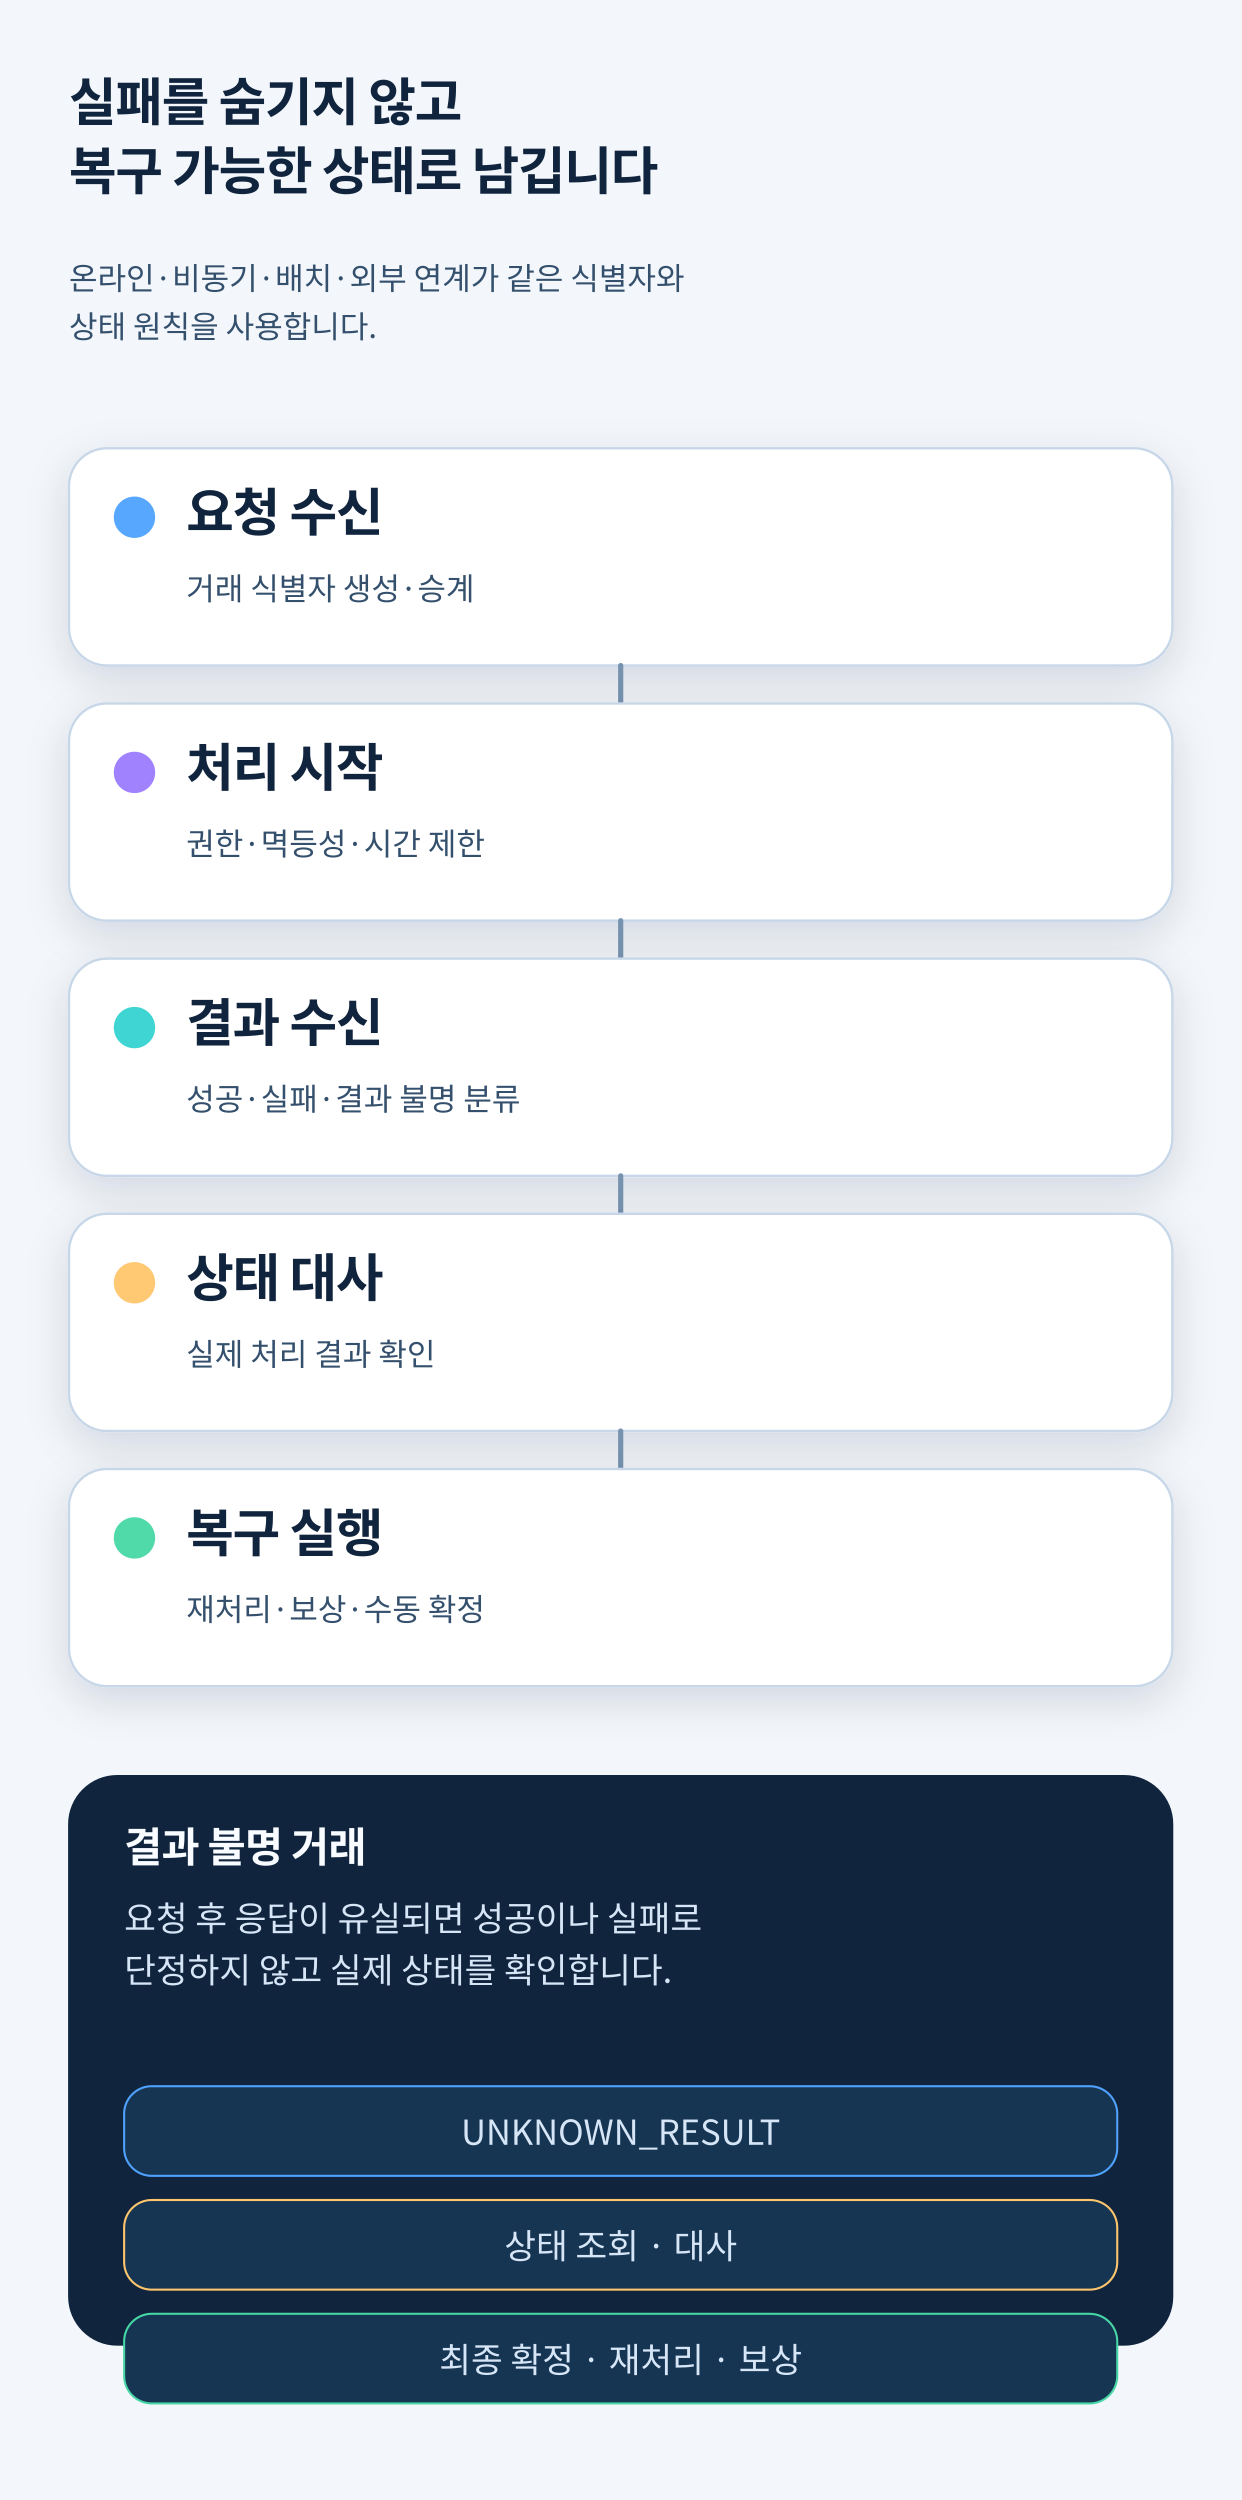
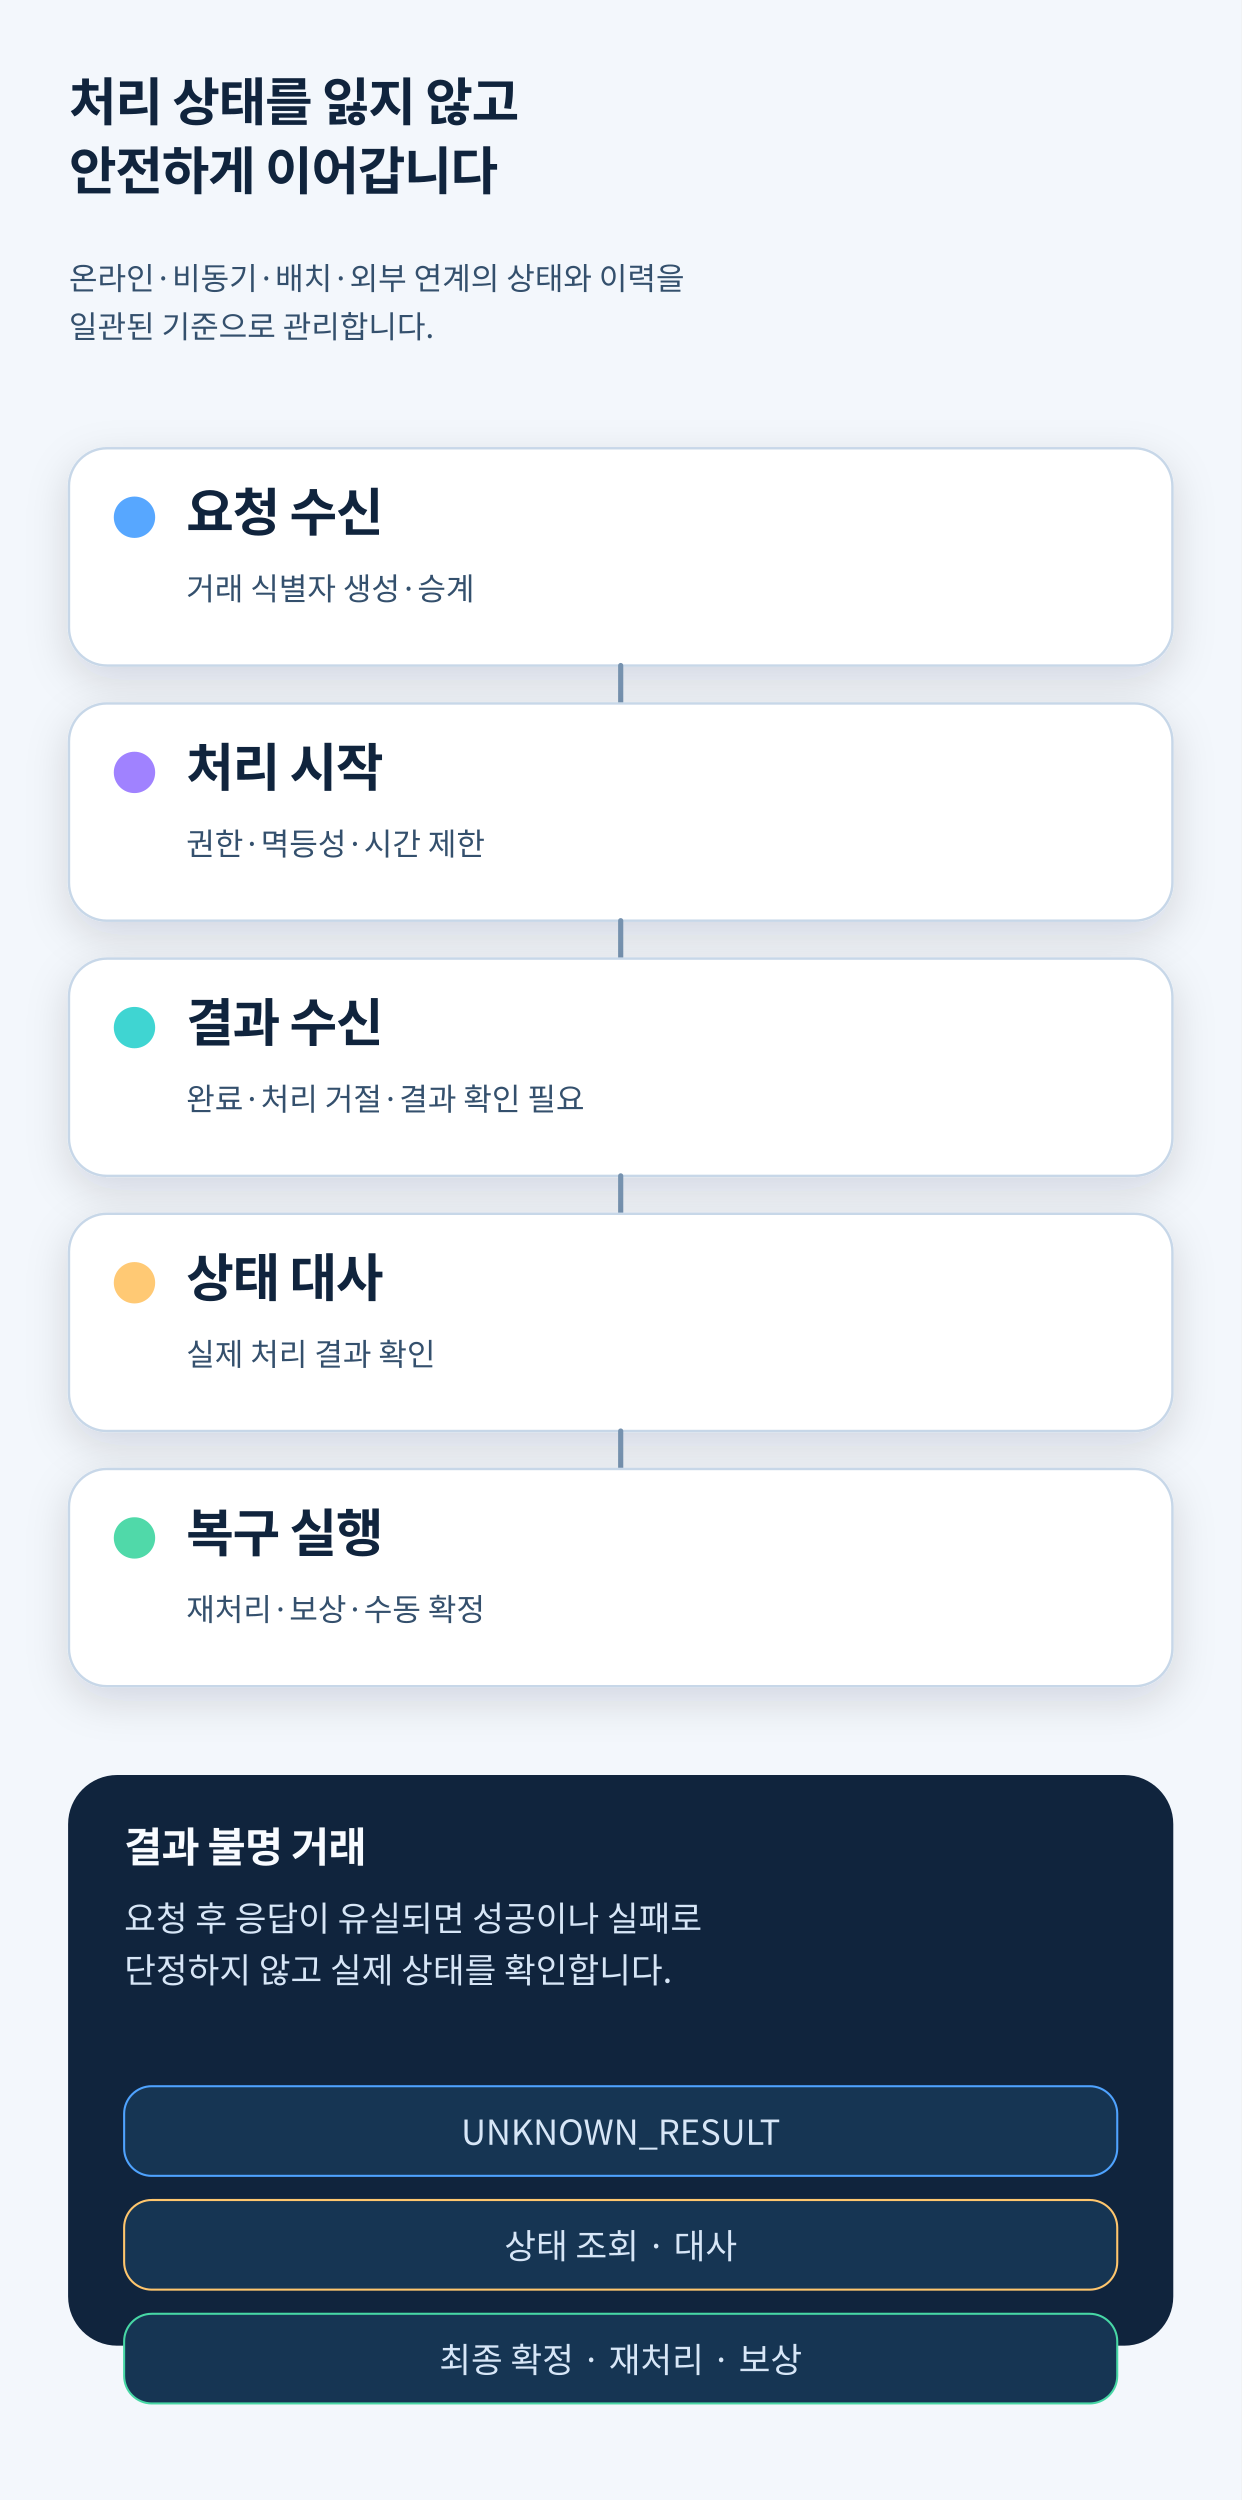
<svg xmlns="http://www.w3.org/2000/svg" width="720" height="1450" viewBox="0 0 720 1450" role="img" aria-labelledby="title desc">
  <defs>
    <linearGradient id="bg" x1="0" y1="0" x2="1" y2="1">
      <stop offset="0" stop-color="#06101D" />
      <stop offset="0.55" stop-color="#0A2038" />
      <stop offset="1" stop-color="#102E4D" />
    </linearGradient>
    <linearGradient id="accent" x1="0" y1="0" x2="1" y2="1">
      <stop offset="0" stop-color="#36D3D0" />
      <stop offset="0.5" stop-color="#4FA3FF" />
      <stop offset="1" stop-color="#9B7CFF" />
    </linearGradient>
    <linearGradient id="warm" x1="0" y1="0" x2="1" y2="1">
      <stop offset="0" stop-color="#FFC66D" />
      <stop offset="1" stop-color="#FF7A8A" />
    </linearGradient>
    <filter id="shadow" x="-30%" y="-30%" width="160%" height="160%">
      <feDropShadow dx="0" dy="18" stdDeviation="24" flood-color="#000" flood-opacity=".25" />
    </filter>
    <filter id="softShadow" x="-30%" y="-30%" width="160%" height="160%">
      <feDropShadow dx="0" dy="8" stdDeviation="12" flood-color="#00152A" flood-opacity=".14" />
    </filter>
  </defs>
  <style>
 text{font-family:'NanumGothic','Noto Sans CJK KR','Malgun Gothic','Apple SD Gothic Neo',sans-serif;}
 .h1{font-size:54px;font-weight:800;letter-spacing:-1.8px;fill:#F8FBFF}
 .h2{font-size:34px;font-weight:800;letter-spacing:-1px;fill:#F8FBFF}
 .h3{font-size:24px;font-weight:800;letter-spacing:-.4px;fill:#F8FBFF}
 .body{font-size:20px;font-weight:500;fill:#D7E6F7}
 .small{font-size:16px;font-weight:500;fill:#8FA9C6}
 .label{font-size:15px;font-weight:800;letter-spacing:1px;fill:#36D3D0}
 .darkh{font-size:30px;font-weight:800;letter-spacing:-.7px;fill:#10243D}
 .darkbody{font-size:18px;font-weight:500;fill:#34506D}
 .darksmall{font-size:15px;font-weight:500;fill:#607A96}
 .mono{font-family:'SFMono-Regular','Consolas','Liberation Mono',monospace;font-size:16px;fill:#D7E6F7}
 .chip{font-size:15px;font-weight:800;fill:#FFFFFF}
 .darkmodule{font-size:24px;font-weight:800;letter-spacing:-.4px;fill:#10243D}
</style>
  <rect x="0" y="0" width="720" height="1450" rx="0" fill="#F3F7FC" stroke="none" stroke-width="1.4" />
  <text x="40" y="70" class="darkh" text-anchor="start">
-     <tspan x="40" dy="0">실패를 숨기지 않고</tspan>
-     <tspan x="40" dy="40">복구 가능한 상태로 남깁니다</tspan>
+     <tspan x="40" dy="0">처리 상태를 잃지 않고</tspan>
+     <tspan x="40" dy="40">안전하게 이어갑니다</tspan>
  </text>
  <text x="40" y="168" class="darkbody" text-anchor="start">
-     <tspan x="40" dy="0">온라인·비동기·배치·외부 연계가 같은 식별자와</tspan>
-     <tspan x="40" dy="28">상태 원칙을 사용합니다.</tspan>
+     <tspan x="40" dy="0">온라인·비동기·배치·외부 연계의 상태와 이력을</tspan>
+     <tspan x="40" dy="28">일관된 기준으로 관리합니다.</tspan>
  </text>
  <rect x="40" y="260" width="640" height="126" rx="22" fill="#FFFFFF" stroke="#C7D7E8" stroke-width="1.4" filter="url(#softShadow)" />
  <circle cx="78" cy="300" r="12" fill="#4FA3FF" opacity="0.95" />
  <text x="108" y="308" class="darkh" text-anchor="start">요청 수신</text>
  <text x="108" y="348" class="darkbody" text-anchor="start">거래 식별자 생성·승계</text>
  <line x1="360" y1="386" x2="360" y2="408" stroke="#7692AF" stroke-width="3" stroke-linecap="round" />
  <rect x="40" y="408" width="640" height="126" rx="22" fill="#FFFFFF" stroke="#C7D7E8" stroke-width="1.4" filter="url(#softShadow)" />
  <circle cx="78" cy="448" r="12" fill="#9B7CFF" opacity="0.95" />
  <text x="108" y="456" class="darkh" text-anchor="start">처리 시작</text>
  <text x="108" y="496" class="darkbody" text-anchor="start">권한·멱등성·시간 제한</text>
  <line x1="360" y1="534" x2="360" y2="556" stroke="#7692AF" stroke-width="3" stroke-linecap="round" />
  <rect x="40" y="556" width="640" height="126" rx="22" fill="#FFFFFF" stroke="#C7D7E8" stroke-width="1.4" filter="url(#softShadow)" />
  <circle cx="78" cy="596" r="12" fill="#36D3D0" opacity="0.95" />
  <text x="108" y="604" class="darkh" text-anchor="start">결과 수신</text>
-   <text x="108" y="644" class="darkbody" text-anchor="start">성공·실패·결과 불명 분류</text>
+   <text x="108" y="644" class="darkbody" text-anchor="start">완료·처리 거절·결과 확인 필요</text>
  <line x1="360" y1="682" x2="360" y2="704" stroke="#7692AF" stroke-width="3" stroke-linecap="round" />
  <rect x="40" y="704" width="640" height="126" rx="22" fill="#FFFFFF" stroke="#C7D7E8" stroke-width="1.4" filter="url(#softShadow)" />
  <circle cx="78" cy="744" r="12" fill="#FFC66D" opacity="0.95" />
  <text x="108" y="752" class="darkh" text-anchor="start">상태 대사</text>
  <text x="108" y="792" class="darkbody" text-anchor="start">실제 처리 결과 확인</text>
  <line x1="360" y1="830" x2="360" y2="852" stroke="#7692AF" stroke-width="3" stroke-linecap="round" />
  <rect x="40" y="852" width="640" height="126" rx="22" fill="#FFFFFF" stroke="#C7D7E8" stroke-width="1.4" filter="url(#softShadow)" />
  <circle cx="78" cy="892" r="12" fill="#47D7A5" opacity="0.95" />
  <text x="108" y="900" class="darkh" text-anchor="start">복구 실행</text>
  <text x="108" y="940" class="darkbody" text-anchor="start">재처리·보상·수동 확정</text>
  <rect x="40" y="1030" width="640" height="330" rx="28" fill="#10243D" stroke="#10243D" stroke-width="1" />
  <text x="72" y="1080" class="h3" text-anchor="start">결과 불명 거래</text>
  <text x="72" y="1120" class="body" text-anchor="start">
    <tspan x="72" dy="0">요청 후 응답이 유실되면 성공이나 실패로</tspan>
    <tspan x="72" dy="30">단정하지 않고 실제 상태를 확인합니다.</tspan>
  </text>
  <rect x="72" y="1210" width="576" height="52" rx="16" fill="#163553" stroke="#4FA3FF" stroke-width="1.2" />
  <text x="360" y="1244" class="body" text-anchor="middle">UNKNOWN_RESULT</text>
  <rect x="72" y="1276" width="576" height="52" rx="16" fill="#163553" stroke="#FFC66D" stroke-width="1.2" />
  <text x="360" y="1310" class="body" text-anchor="middle">상태 조회 · 대사</text>
  <rect x="72" y="1342" width="576" height="52" rx="16" fill="#163553" stroke="#47D7A5" stroke-width="1.2" />
  <text x="360" y="1376" class="body" text-anchor="middle">최종 확정 · 재처리 · 보상</text>
</svg>
